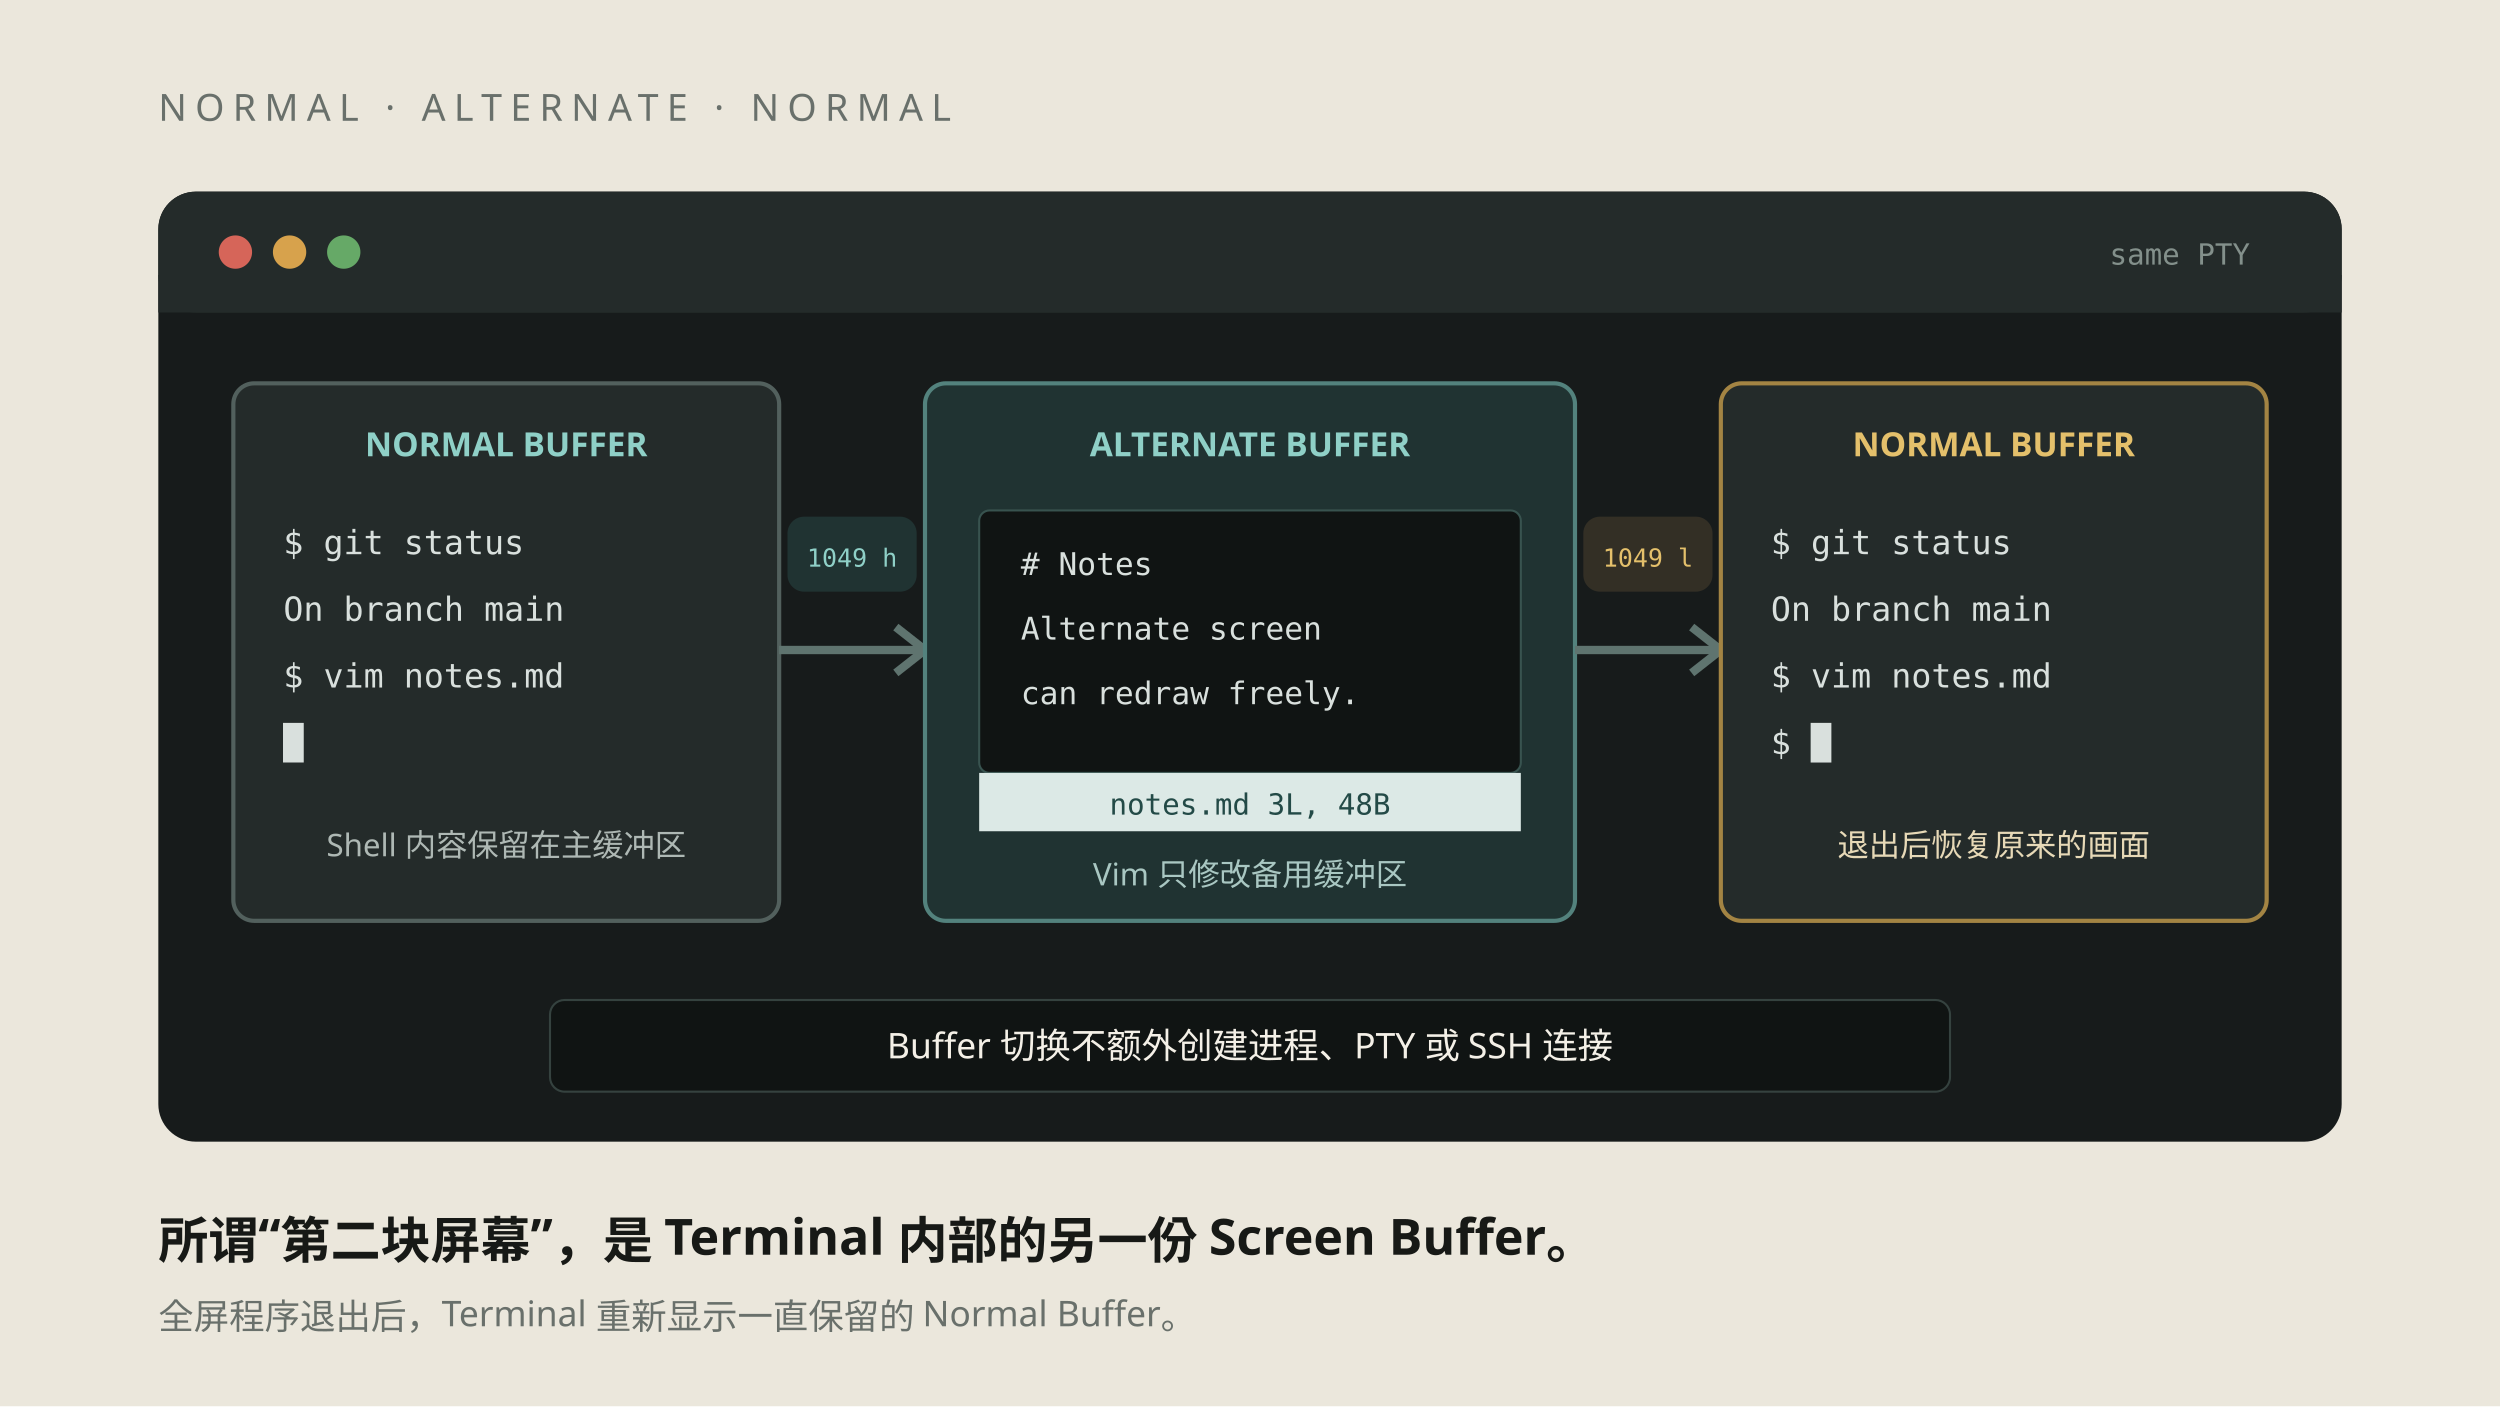
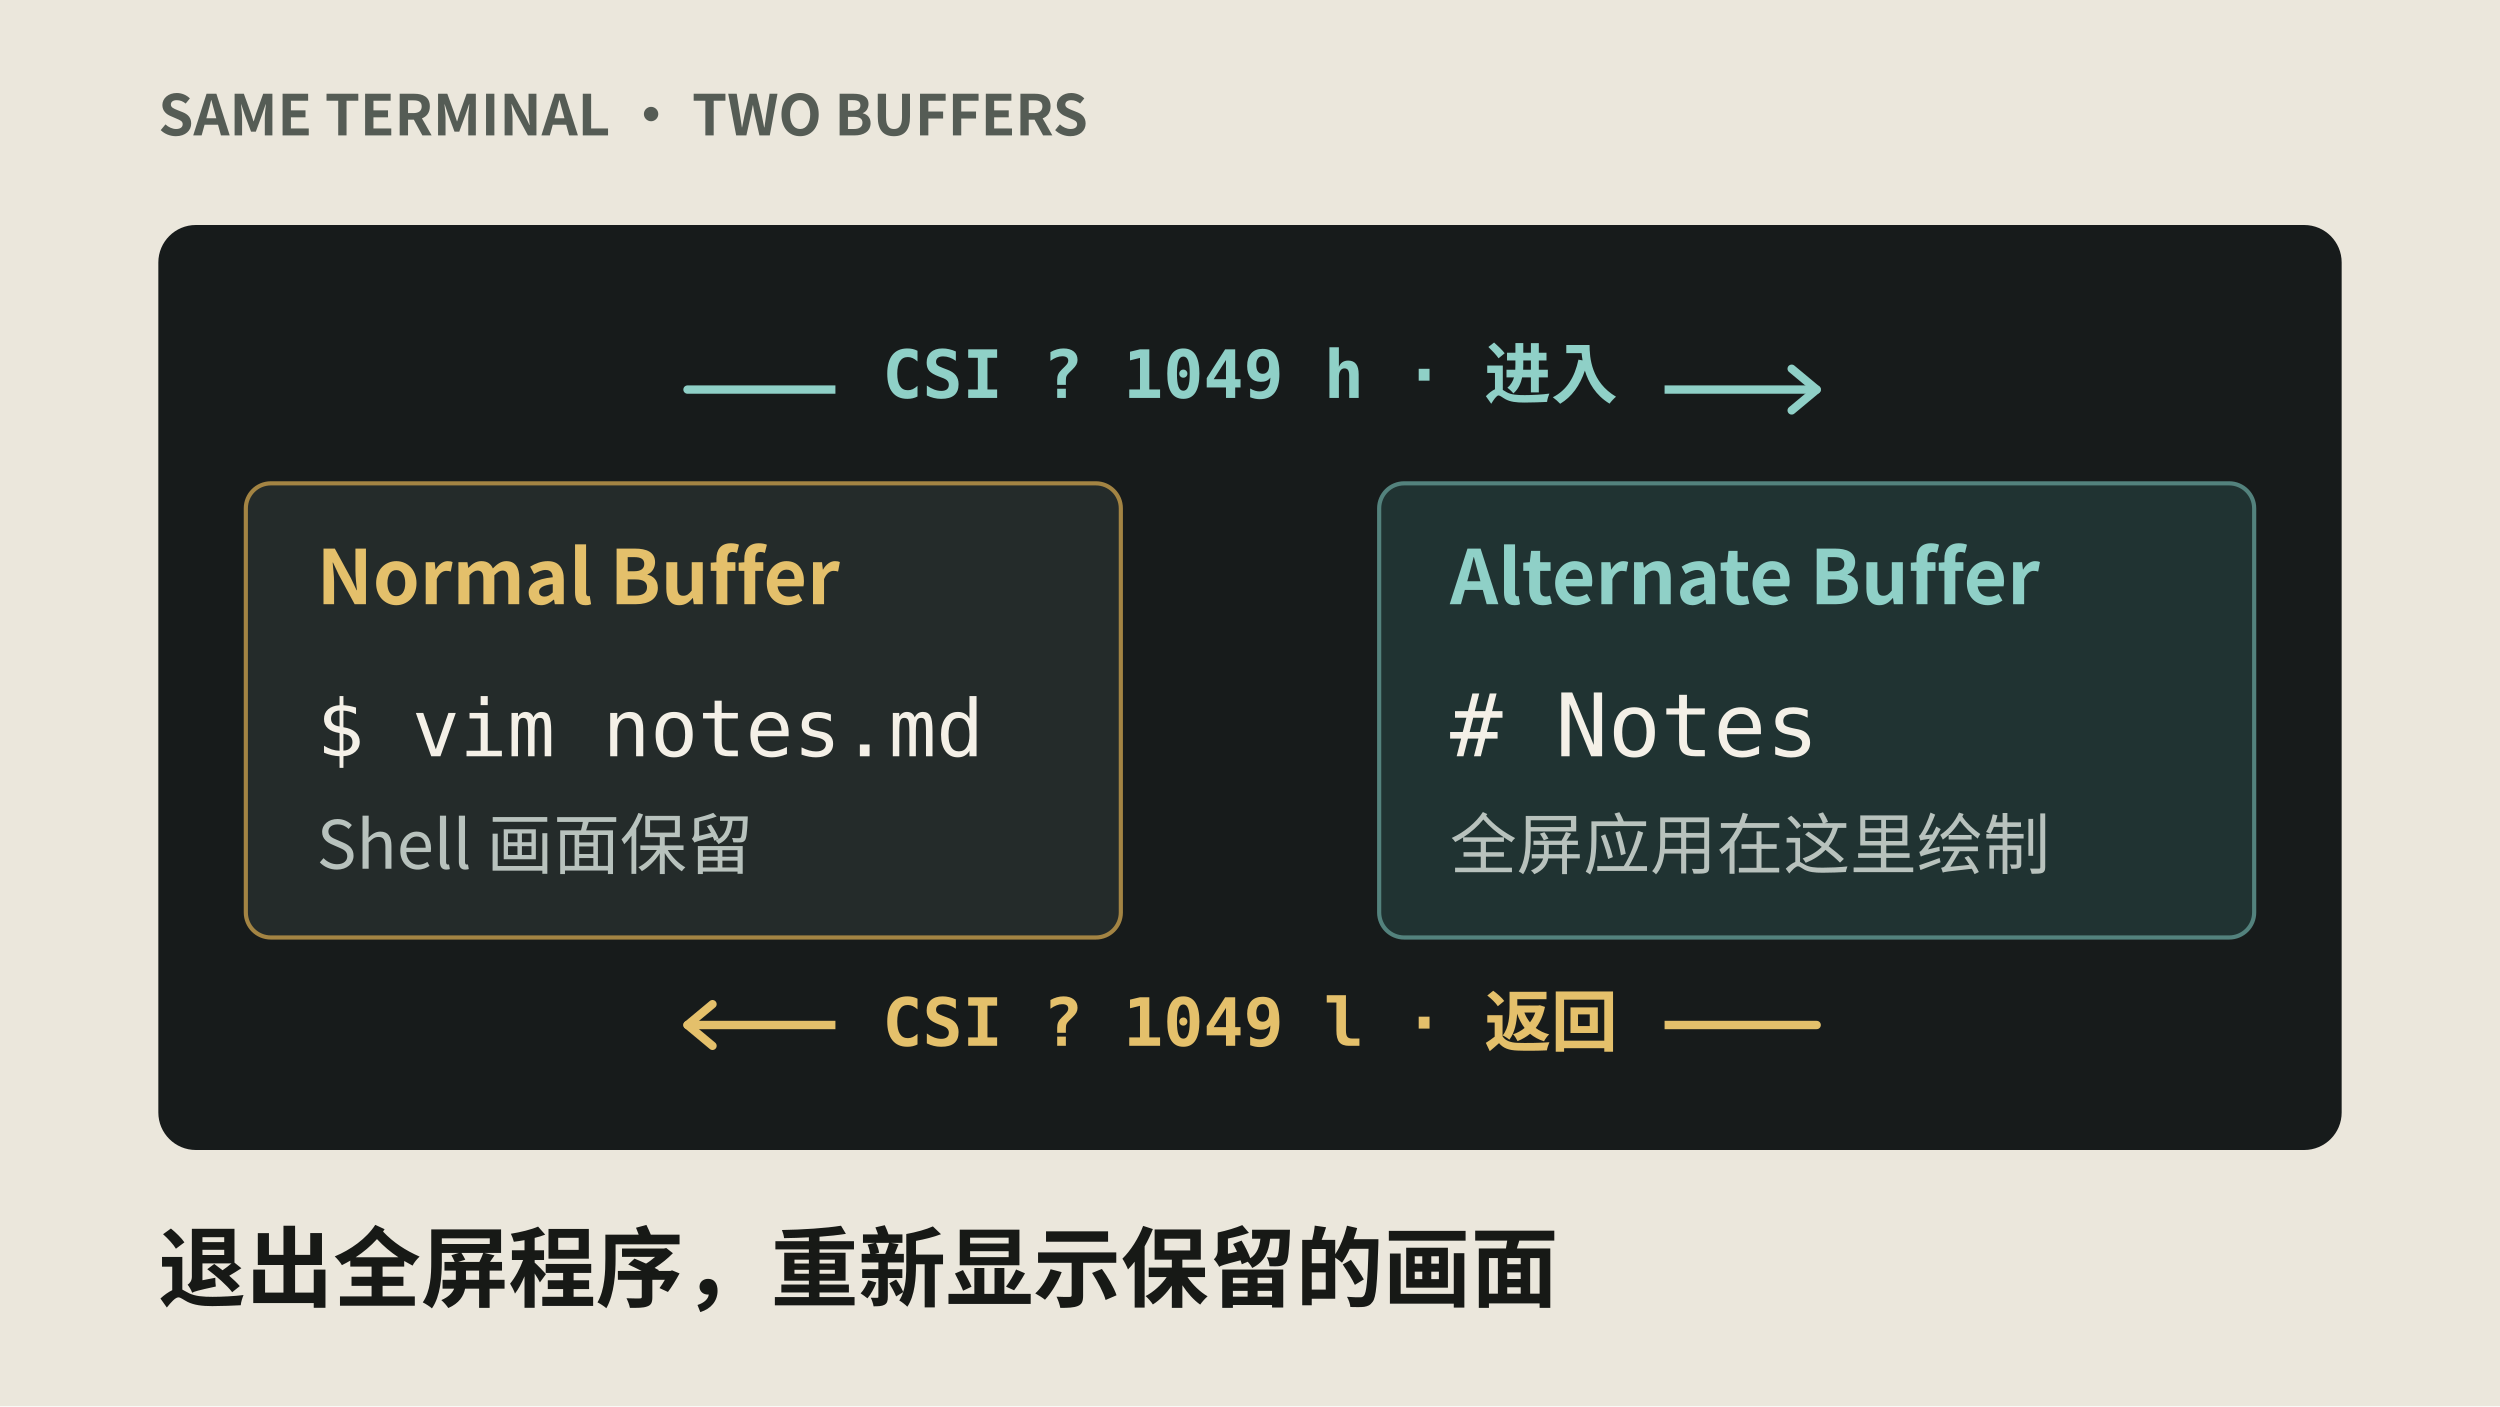
<svg xmlns="http://www.w3.org/2000/svg" width="1200" height="675" viewBox="0 0 1200 675" role="img" aria-labelledby="title desc">
  <rect width="1200" height="675" fill="#ebe7dc" />
-   <text x="76" y="58" fill="#69706b" font-family="system-ui,sans-serif" font-size="18" letter-spacing="4">NORMAL · ALTERNATE · NORMAL</text>
-   <g font-family="system-ui,sans-serif">
-     <rect x="76" y="92" width="1048" height="456" rx="18" fill="#171b1b" />
-     <rect x="76" y="92" width="1048" height="58" rx="18" fill="#242b2a" />
-     <rect x="76" y="132" width="1048" height="18" fill="#242b2a" />
-     <circle cx="113" cy="121" r="8" fill="#d66559" />
-     <circle cx="139" cy="121" r="8" fill="#d7a24c" />
-     <circle cx="165" cy="121" r="8" fill="#66a967" />
-     <text x="1080" y="127" text-anchor="end" fill="#83908b" font-family="ui-monospace,monospace" font-size="14">same PTY</text>
-     <rect x="112" y="184" width="262" height="258" rx="10" fill="#242b2a" stroke="#52605d" stroke-width="2" />
-     <text x="243" y="219" text-anchor="middle" fill="#8fd0c7" font-size="16" font-weight="800">NORMAL BUFFER</text>
-     <g fill="#d9e0dd" font-family="ui-monospace,monospace" font-size="16">
-       <text x="136" y="266">$ git status</text>
-       <text x="136" y="298">On branch main</text>
-       <text x="136" y="330">$ vim notes.md</text>
-       <text x="136" y="362">█</text>
-     </g>
-     <text x="243" y="411" text-anchor="middle" fill="#aeb8b4" font-size="15">Shell 内容保留在主缓冲区</text>
-     <path d="M374 312h70" stroke="#5f746f" stroke-width="4" />
-     <path d="m430 301 14 11-14 11" fill="none" stroke="#5f746f" stroke-width="4" />
-     <rect x="378" y="248" width="62" height="36" rx="8" fill="#203332" />
-     <text x="409" y="272" text-anchor="middle" fill="#8fd0c7" font-family="ui-monospace,monospace" font-size="12">1049 h</text>
-     <rect x="444" y="184" width="312" height="258" rx="10" fill="#203332" stroke="#53827d" stroke-width="2" />
-     <text x="600" y="219" text-anchor="middle" fill="#8fd0c7" font-size="16" font-weight="800">ALTERNATE BUFFER</text>
-     <rect x="470" y="245" width="260" height="126" rx="5" fill="#101413" stroke="#38534f" />
-     <g fill="#d9e0dd" font-family="ui-monospace,monospace" font-size="15">
-       <text x="490" y="276"># Notes</text>
-       <text x="490" y="307">Alternate screen</text>
-       <text x="490" y="338">can redraw freely.</text>
-     </g>
-     <rect x="470" y="371" width="260" height="28" fill="#dce9e6" />
-     <text x="600" y="391" text-anchor="middle" fill="#234a47" font-family="ui-monospace,monospace" font-size="14">notes.md  3L, 48B</text>
-     <text x="600" y="425" text-anchor="middle" fill="#a9c7c2" font-size="15">Vim 只修改备用缓冲区</text>
-     <path d="M756 312h70" stroke="#5f746f" stroke-width="4" />
-     <path d="m812 301 14 11-14 11" fill="none" stroke="#5f746f" stroke-width="4" />
-     <rect x="760" y="248" width="62" height="36" rx="8" fill="#332f25" />
-     <text x="791" y="272" text-anchor="middle" fill="#e4c06b" font-family="ui-monospace,monospace" font-size="12">1049 l</text>
-     <rect x="826" y="184" width="262" height="258" rx="10" fill="#242b2a" stroke="#a38443" stroke-width="2" />
-     <text x="957" y="219" text-anchor="middle" fill="#e4c06b" font-size="16" font-weight="800">NORMAL BUFFER</text>
-     <g fill="#d9e0dd" font-family="ui-monospace,monospace" font-size="16">
-       <text x="850" y="266">$ git status</text>
-       <text x="850" y="298">On branch main</text>
-       <text x="850" y="330">$ vim notes.md</text>
-       <text x="850" y="362">$ █</text>
-     </g>
-     <text x="957" y="411" text-anchor="middle" fill="#e7d9b7" font-size="15">退出后恢复原来的画面</text>
-     <rect x="264" y="480" width="672" height="44" rx="7" fill="#101413" stroke="#35423f" />
-     <text x="600" y="508" text-anchor="middle" fill="#f4f0e7" font-size="17">Buffer 切换不额外创建进程、PTY 或 SSH 连接</text>
-   </g>
-   <text x="76" y="604" fill="#171916" font-family="system-ui,sans-serif" font-size="24" font-weight="800">所谓“第二块屏幕”，是 Terminal 内部的另一份 Screen Buffer。</text>
-   <text x="76" y="638" fill="#69706b" font-family="system-ui,sans-serif" font-size="17">全屏程序退出后，Terminal 重新显示一直保留的 Normal Buffer。</text>
+   <text x="76" y="65" fill="#555c55" font-family="Noto Sans CJK SC,system-ui,sans-serif" font-size="27" font-weight="700" text-anchor="start">SAME TERMINAL · TWO BUFFERS</text>
+   <rect x="76" y="108" width="1048" height="444" rx="18" fill="#171b1b" />
+   <rect x="118" y="232" width="420" height="218" rx="12" fill="#242b2a" stroke="#a38443" stroke-width="2" />
+   <text x="152" y="290" fill="#e4c06b" font-family="Noto Sans CJK SC,system-ui,sans-serif" font-size="36" font-weight="800" text-anchor="start">Normal Buffer</text>
+   <text x="152" y="363" fill="#f4f0e7" font-family="DejaVu Sans Mono,ui-monospace,monospace" font-size="38" font-weight="500" text-anchor="start">$ vim notes.md</text>
+   <text x="152" y="417" fill="#b8c2bd" font-family="Noto Sans CJK SC,system-ui,sans-serif" font-size="32" font-weight="400" text-anchor="start">Shell 画面保留</text>
+   <rect x="662" y="232" width="420" height="218" rx="12" fill="#203332" stroke="#53827d" stroke-width="2" />
+   <text x="696" y="290" fill="#8fd0c7" font-family="Noto Sans CJK SC,system-ui,sans-serif" font-size="36" font-weight="800" text-anchor="start">Alternate Buffer</text>
+   <text x="696" y="363" fill="#f4f0e7" font-family="DejaVu Sans Mono,ui-monospace,monospace" font-size="42" font-weight="500" text-anchor="start"># Notes</text>
+   <text x="696" y="417" fill="#b8c2bd" font-family="Noto Sans CJK SC,system-ui,sans-serif" font-size="32" font-weight="400" text-anchor="start">全屏应用在这里绘制</text>
+   <path d="M330 187H872" stroke="#8fd0c7" stroke-width="4" fill="none" stroke-linejoin="round" stroke-linecap="round" />
+   <path d="M860 177l12 10 -12 10" stroke="#8fd0c7" stroke-width="4" fill="none" stroke-linejoin="round" stroke-linecap="round" />
+   <rect x="401" y="154" width="398" height="50" rx="0" fill="#171b1b" />
+   <text x="600" y="191" fill="#8fd0c7" font-family="DejaVu Sans Mono,ui-monospace,monospace" font-size="32" font-weight="700" text-anchor="middle">CSI ? 1049 h · 进入</text>
+   <path d="M872 492H330" stroke="#e4c06b" stroke-width="4" fill="none" stroke-linejoin="round" stroke-linecap="round" />
+   <path d="M342 482l-12 10 12 10" stroke="#e4c06b" stroke-width="4" fill="none" stroke-linejoin="round" stroke-linecap="round" />
+   <rect x="401" y="465" width="398" height="50" rx="0" fill="#171b1b" />
+   <text x="600" y="502" fill="#e4c06b" font-family="DejaVu Sans Mono,ui-monospace,monospace" font-size="32" font-weight="700" text-anchor="middle">CSI ? 1049 l · 返回</text>
+   <text x="76" y="624" fill="#171916" font-family="Noto Sans CJK SC,system-ui,sans-serif" font-size="42" font-weight="800" text-anchor="start">退出全屏程序，重新显示保留的画面</text>
</svg>
